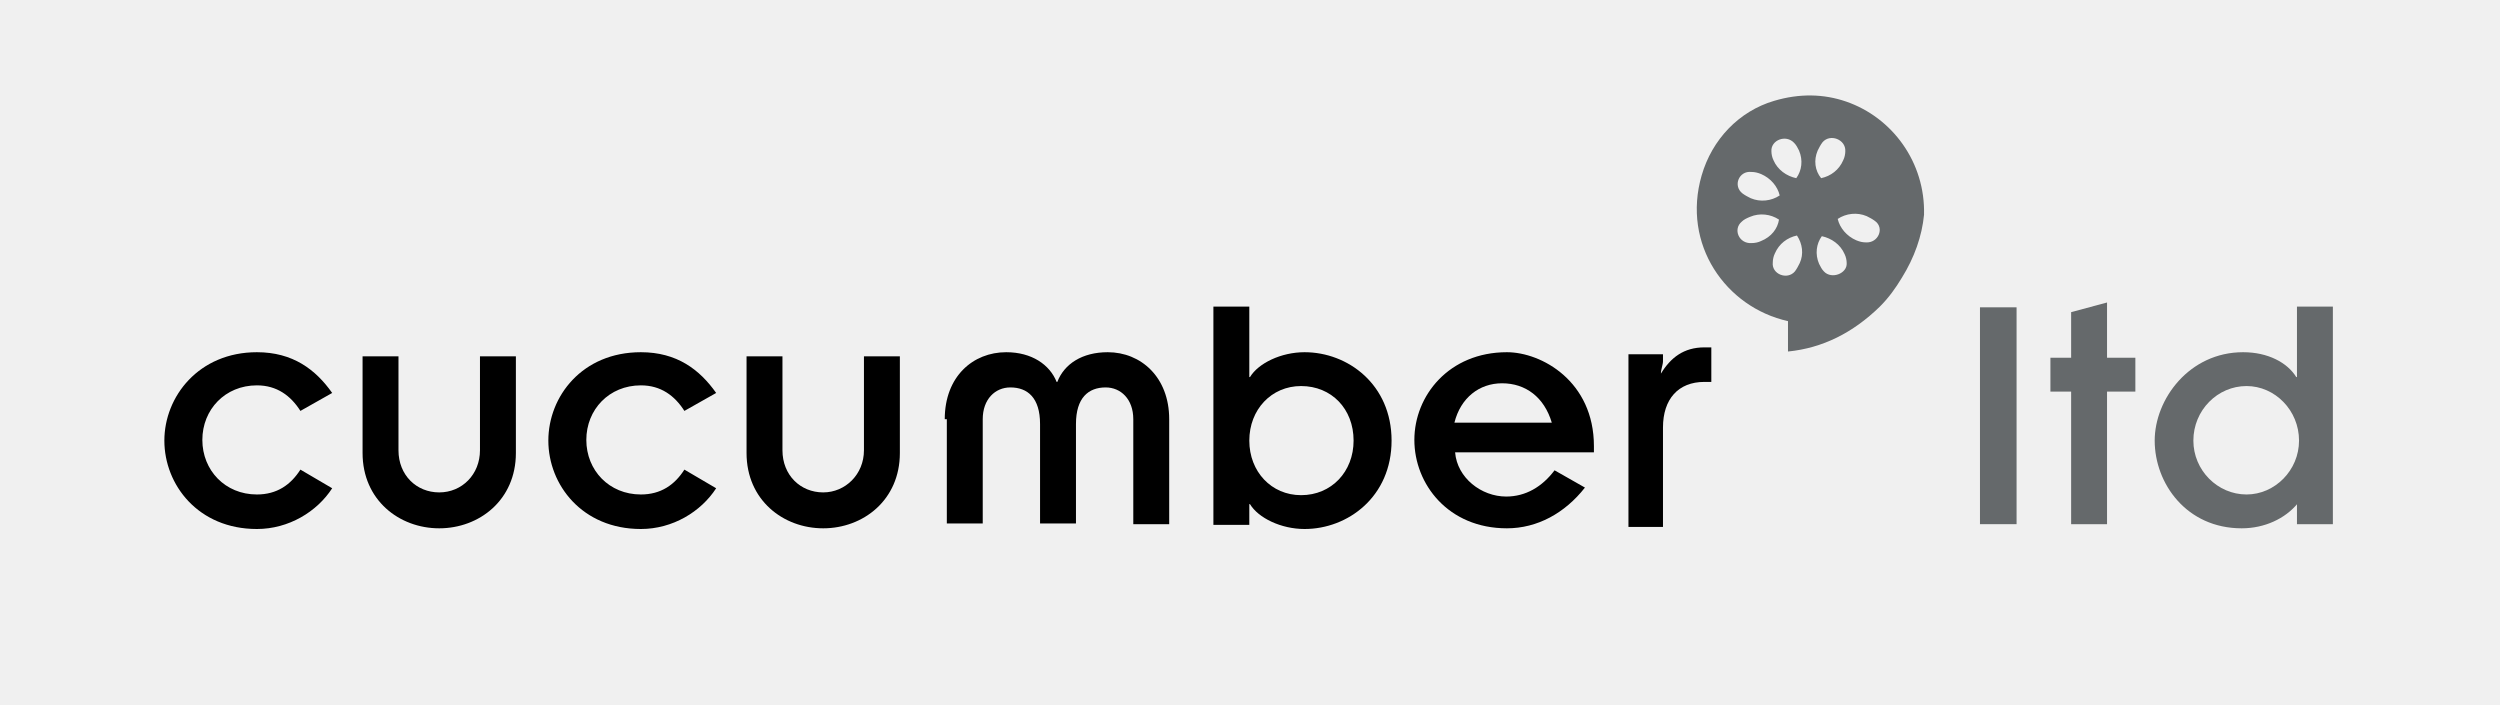
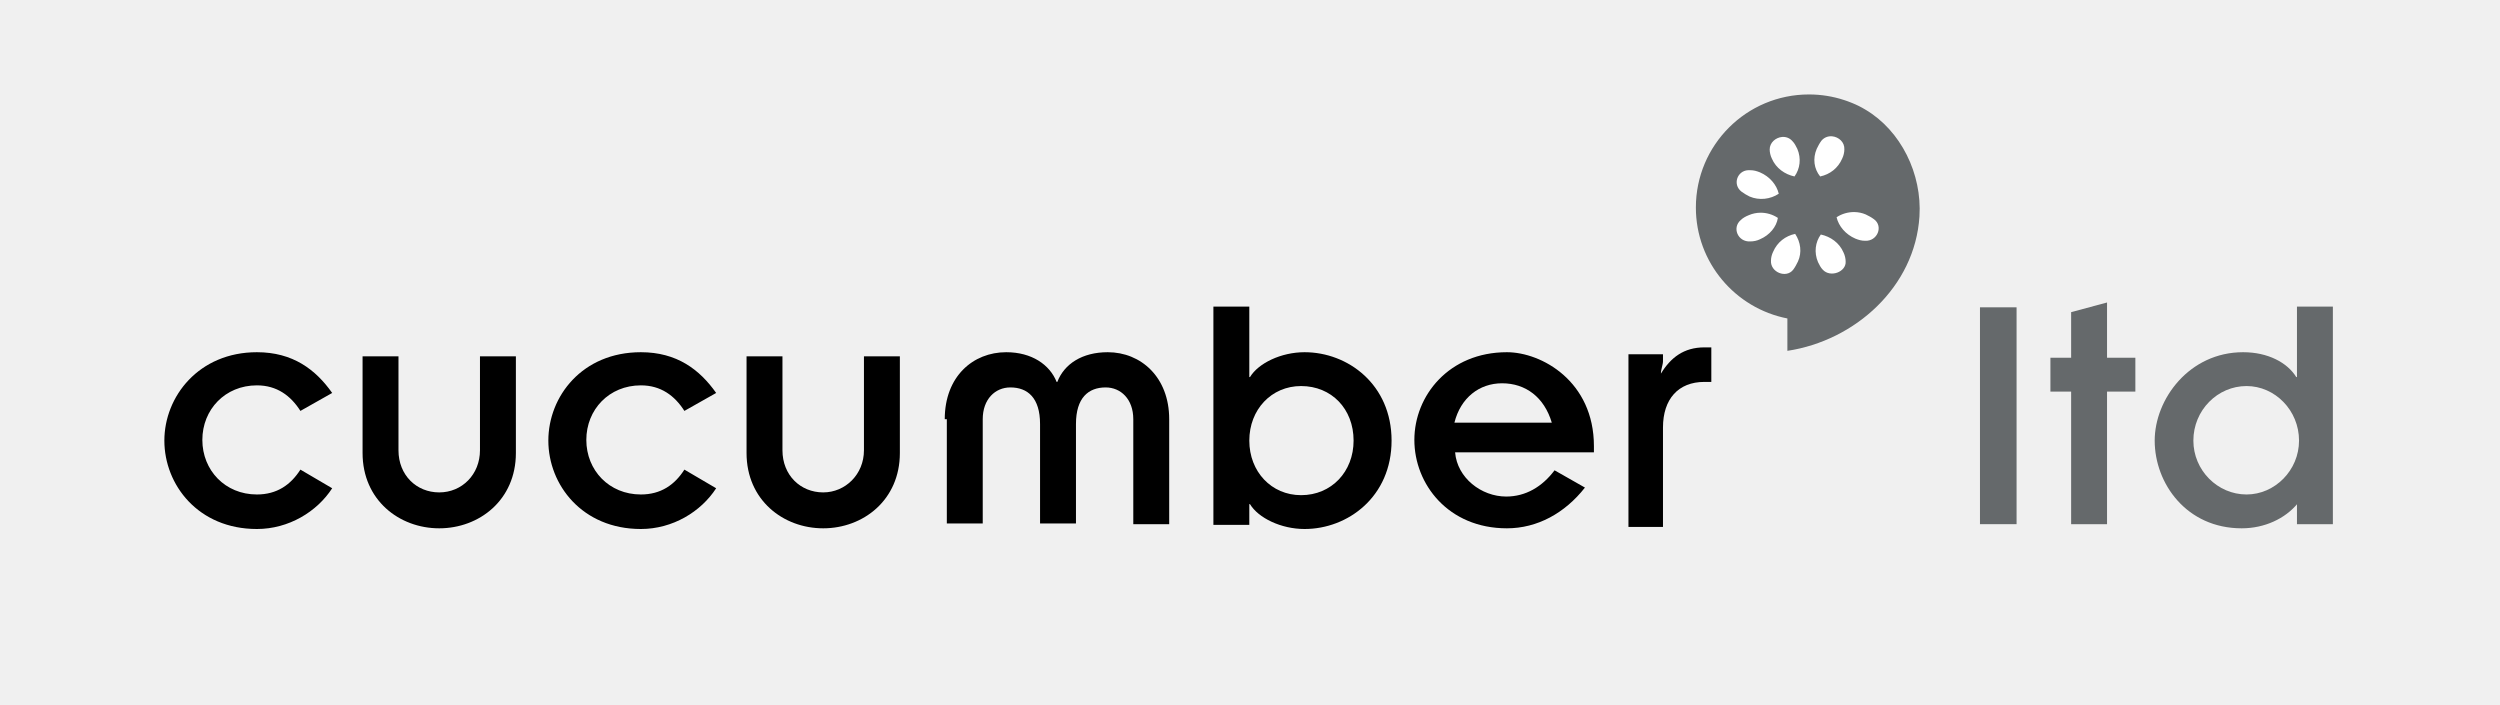
- <svg xmlns="http://www.w3.org/2000/svg" version="1.1" id="Layer_1" x="0px" y="0px" viewBox="0 0 362 102" enable-background="new 0 0 362 102" xml:space="preserve">
-   <g>
-     <g>
-       <path fill="#65696B" d="M267.3,14.7c-3.2-1.1-6.7-1.2-10.4-0.1c-5.1,1.5-9,5.6-10.5,10.8c-2.9,10,3.5,19.1,12.5,21.1v4.4    c5-0.5,9.4-2.7,13.3-6.5c1.3-1.3,2.3-2.7,3.2-4.2c1.8-2.9,2.9-6,3.2-9.1C278.8,23.5,274,17,267.3,14.7z M259.8,20.7    c0.3,0.3,0.5,0.7,0.7,1.1c0.6,1.4,0.4,2.9-0.4,4c-1.4-0.3-2.7-1.2-3.3-2.6c-0.2-0.4-0.3-0.9-0.3-1.3    C256.4,20.3,258.6,19.4,259.8,20.7z M253.6,24.9c0.5,0,0.9,0.1,1.4,0.3c1.4,0.6,2.4,1.8,2.7,3.1c-1.2,0.8-2.8,1-4.2,0.4    c-0.4-0.2-0.8-0.4-1.2-0.7C250.9,26.9,251.8,24.7,253.6,24.9z M255,34.9c-0.4,0.2-0.9,0.3-1.4,0.3c-1.8,0.1-2.7-2-1.4-3.1    c0.3-0.3,0.7-0.5,1.2-0.7c1.4-0.6,3-0.4,4.2,0.4C257.4,33.1,256.5,34.3,255,34.9z M256.7,38c0-0.4,0.1-0.9,0.3-1.3    c0.6-1.4,1.8-2.3,3.2-2.6c0.8,1.2,1,2.7,0.4,4c-0.2,0.4-0.4,0.8-0.7,1.2C258.8,40.6,256.5,39.7,256.7,38z M263.2,21.8    c0.2-0.4,0.4-0.8,0.7-1.2c1.1-1.3,3.4-0.4,3.3,1.3c0,0.4-0.1,0.9-0.3,1.3c-0.6,1.4-1.8,2.3-3.2,2.6    C262.8,24.7,262.6,23.2,263.2,21.8z M264.1,39.3c-0.3-0.3-0.5-0.7-0.7-1.1c-0.6-1.4-0.4-2.9,0.4-4c1.4,0.3,2.7,1.2,3.3,2.6    c0.2,0.4,0.3,0.9,0.3,1.3C267.5,39.6,265.2,40.5,264.1,39.3z M270.2,35.1c-0.5,0-0.9-0.1-1.4-0.3c-1.4-0.6-2.4-1.8-2.7-3.1    c1.2-0.8,2.8-1,4.2-0.4c0.4,0.2,0.8,0.4,1.2,0.7C272.9,33,272,35.2,270.2,35.1z" />
-       <path d="M246.8,50.3c-3,0-4.9,1.5-6.3,3.8c0-0.6,0.3-1.3,0.3-1.8v-1h-5v25h5V61.9c0-4.1,2.2-6.6,6-6.6h1v-5H246.8z" />
-       <path d="M43.5,59.5c-1.4-2.2-3.4-3.7-6.3-3.7c-4.6,0-7.9,3.5-7.9,7.9c0,4.4,3.3,7.9,7.9,7.9c2.9,0,4.9-1.4,6.3-3.6l4.6,2.7    c-2.2,3.4-6.3,5.9-10.9,5.9c-8.5,0-13.4-6.4-13.4-12.8S28.8,51,37.2,51c5.2,0,8.5,2.5,10.9,5.9L43.5,59.5z" />
-       <path d="M52.5,51.6h5.2v13.6c0,3.6,2.6,6.1,5.9,6.1c3.3,0,5.9-2.6,5.9-6.1V51.6h5.2v14c0,6.8-5.3,10.9-11.1,10.9    c-5.8,0-11.1-4.1-11.1-10.9V51.6z" />
-       <path d="M99.1,59.5c-1.4-2.2-3.4-3.7-6.3-3.7c-4.6,0-7.9,3.5-7.9,7.9c0,4.4,3.3,7.9,7.9,7.9c2.9,0,4.9-1.4,6.3-3.6l4.6,2.7    c-2.2,3.4-6.3,5.9-10.9,5.9c-8.5,0-13.4-6.4-13.4-12.8S84.3,51,92.8,51c5.2,0,8.5,2.5,10.9,5.9L99.1,59.5z" />
-       <path d="M108.1,51.6h5.2v13.6c0,3.6,2.6,6.1,5.9,6.1c3.2,0,5.9-2.6,5.9-6.1V51.6h5.2v14c0,6.8-5.3,10.9-11.1,10.9    c-5.8,0-11.1-4.1-11.1-10.9V51.6z" />
-       <path d="M136.8,60.7c0-6.2,4.1-9.7,8.9-9.7c3.7,0,6.3,1.8,7.3,4.3h0.1c1-2.6,3.6-4.3,7.3-4.3c4.8,0,8.9,3.6,8.9,9.7v15.2h-5.2    V60.7c0-2.9-1.8-4.6-4-4.6c-2.5,0-4.3,1.5-4.3,5.3v14.4h-5.2V61.4c0-3.8-1.8-5.3-4.3-5.3c-2.2,0-4,1.7-4,4.6v15.1h-5.2V60.7z" />
-       <path d="M175.7,44.4h5.2v10.2h0.1c1.2-2,4.5-3.6,7.9-3.6c6.3,0,12.6,4.7,12.6,12.8c0,8.1-6.3,12.8-12.6,12.8    c-3.4,0-6.7-1.6-7.9-3.6h-0.1v3h-5.2V44.4z M188.4,55.9c-4.3,0-7.5,3.4-7.5,7.9c0,4.5,3.2,7.9,7.5,7.9c4.4,0,7.6-3.4,7.6-7.9    C196,59.2,192.8,55.9,188.4,55.9z" />
-       <path d="M229.5,70.6c-2.9,3.7-6.9,5.9-11.3,5.9c-8.5,0-13.4-6.4-13.4-12.8S209.8,51,218.2,51c5,0,12.6,4.2,12.6,13.6v0.9h-20.1    c0.3,3.7,3.8,6.4,7.4,6.4c2.8,0,5.2-1.4,7-3.8L229.5,70.6z M224.7,61.2c-1.1-3.7-3.8-5.7-7.2-5.7c-3.3,0-6,2.1-6.9,5.7H224.7z" />
+ <svg xmlns="http://www.w3.org/2000/svg" version="1.1" id="Layer_1" x="0px" y="0px" viewBox="0 0 362 102" enable-background="new 0 0 362 102" xml:space="preserve" width="100%" height="100%">
+   <defs id="defs3016">
+ 	
+ 	
+ 	
+ 	
+ 
+ 		
+ 		
+ 		
+ 		
+ 		
+ 		
+ 		
+ 		
+ 		
+ 	</defs>
+   <g id="g5420">
+     <path id="path2992" d="m 246.8,50.3 c -3,0 -4.9,1.5 -6.3,3.8 0,-0.6 0.3,-1.3 0.3,-1.8 v -1 h -5 v 25 h 5 V 61.9 c 0,-4.1 2.2,-6.6 6,-6.6 h 1 v -5 h -1 z" />
+     <path id="path2994" d="m 43.5,59.5 c -1.4,-2.2 -3.4,-3.7 -6.3,-3.7 -4.6,0 -7.9,3.5 -7.9,7.9 0,4.4 3.3,7.9 7.9,7.9 2.9,0 4.9,-1.4 6.3,-3.6 l 4.6,2.7 c -2.2,3.4 -6.3,5.9 -10.9,5.9 -8.5,0 -13.4,-6.4 -13.4,-12.8 0,-6.4 5,-12.8 13.4,-12.8 5.2,0 8.5,2.5 10.9,5.9 l -4.6,2.6 z" />
+     <path id="path2996" d="m 52.5,51.6 h 5.2 v 13.6 c 0,3.6 2.6,6.1 5.9,6.1 3.3,0 5.9,-2.6 5.9,-6.1 V 51.6 h 5.2 v 14 c 0,6.8 -5.3,10.9 -11.1,10.9 -5.8,0 -11.1,-4.1 -11.1,-10.9 v -14 z" />
+     <path id="path2998" d="m 99.1,59.5 c -1.4,-2.2 -3.4,-3.7 -6.3,-3.7 -4.6,0 -7.9,3.5 -7.9,7.9 0,4.4 3.3,7.9 7.9,7.9 2.9,0 4.9,-1.4 6.3,-3.6 l 4.6,2.7 c -2.2,3.4 -6.3,5.9 -10.9,5.9 -8.5,0 -13.4,-6.4 -13.4,-12.8 0,-6.4 4.9,-12.8 13.4,-12.8 5.2,0 8.5,2.5 10.9,5.9 l -4.6,2.6 z" />
+     <path id="path3000" d="m 108.1,51.6 h 5.2 v 13.6 c 0,3.6 2.6,6.1 5.9,6.1 3.2,0 5.9,-2.6 5.9,-6.1 V 51.6 h 5.2 v 14 c 0,6.8 -5.3,10.9 -11.1,10.9 -5.8,0 -11.1,-4.1 -11.1,-10.9 v -14 z" />
+     <path id="path3002" d="m 136.8,60.7 c 0,-6.2 4.1,-9.7 8.9,-9.7 3.7,0 6.3,1.8 7.3,4.3 h 0.1 c 1,-2.6 3.6,-4.3 7.3,-4.3 4.8,0 8.9,3.6 8.9,9.7 v 15.2 h -5.2 V 60.7 c 0,-2.9 -1.8,-4.6 -4,-4.6 -2.5,0 -4.3,1.5 -4.3,5.3 v 14.4 h -5.2 V 61.4 c 0,-3.8 -1.8,-5.3 -4.3,-5.3 -2.2,0 -4,1.7 -4,4.6 v 15.1 h -5.2 V 60.7 z" />
+     <path id="path3004" d="m 175.7,44.4 h 5.2 v 10.2 h 0.1 c 1.2,-2 4.5,-3.6 7.9,-3.6 6.3,0 12.6,4.7 12.6,12.8 0,8.1 -6.3,12.8 -12.6,12.8 -3.4,0 -6.7,-1.6 -7.9,-3.6 h -0.1 v 3 h -5.2 V 44.4 z m 12.7,11.5 c -4.3,0 -7.5,3.4 -7.5,7.9 0,4.5 3.2,7.9 7.5,7.9 4.4,0 7.6,-3.4 7.6,-7.9 0,-4.6 -3.2,-7.9 -7.6,-7.9 z" />
+     <path id="path3006" d="m 229.5,70.6 c -2.9,3.7 -6.9,5.9 -11.3,5.9 -8.5,0 -13.4,-6.4 -13.4,-12.8 0,-6.4 5,-12.7 13.4,-12.7 5,0 12.6,4.2 12.6,13.6 v 0.9 h -20.1 c 0.3,3.7 3.8,6.4 7.4,6.4 2.8,0 5.2,-1.4 7,-3.8 l 4.4,2.5 z m -4.8,-9.4 c -1.1,-3.7 -3.8,-5.7 -7.2,-5.7 -3.3,0 -6,2.1 -6.9,5.7 h 14.1 z" />
+     <polyline points="286.7,75.9 286.7,44.5 292,44.5 292,75.9 286.6,75.9  " id="polyline3008" style="fill:#65696b" />
+     <polygon points="296.9,56.7 296.9,51.8 299.9,51.8 299.9,45.2 305.1,43.8 305.1,51.8 309.2,51.8 309.2,56.7 305.1,56.7 305.1,75.9 299.9,75.9 299.9,56.7 " id="polygon3010" style="fill:#65696b" />
+     <path d="m 332.7,72.9 0,0 c -1.8,2.2 -4.8,3.6 -8.1,3.6 -8,0 -12.6,-6.5 -12.6,-12.7 0,-6 5,-12.8 12.8,-12.8 3.6,0 6.4,1.5 7.7,3.6 h 0.1 V 44.4 h 5.2 v 31.5 h -5.2 v -3 z m -7.4,-1.3 c 4.1,0 7.6,-3.5 7.6,-7.8 0,-4.4 -3.5,-7.9 -7.6,-7.9 -4.2,0 -7.7,3.5 -7.7,7.9 0,4.3 3.5,7.8 7.7,7.8" id="path3012" style="fill:#65696b" />
+     <g id="g5414">
+       <g id="g4107" transform="translate(245.4999,13.11427)">
+         <g style="display:inline" id="layer1">
+           <path id="path3943" d="m 16.438,0.562 c -9.051,0 -16.375,7.324 -16.375,16.375 0,7.968 5.712,14.589 13.25,16.062 l 0,4.688 C 23.113,36.21 31.79,28.431 32.438,18.219 32.827,12.072 29.763,5.797 24.594,2.75 24.298,2.576 23.997,2.402 23.688,2.25 23.372,2.095 23.048,1.943 22.719,1.812 22.614,1.769 22.512,1.729 22.406,1.688 22.119,1.581 21.829,1.462 21.531,1.375 19.929,0.847 18.216,0.562 16.438,0.562 z" style="fill:#65696b;fill-opacity:1;stroke:none" />
+         </g>
+         <path id="rect4005" d="m 19.812,6.625 c -0.56,-0.057 -1.15,0.138 -1.562,0.625 -0.3,0.4 -0.487,0.787 -0.688,1.188 -0.6,1.4 -0.4,2.9 0.5,4 1.4,-0.3 2.587,-1.194 3.188,-2.594 0.2,-0.4 0.312,-0.912 0.312,-1.312 C 21.625,7.469 20.746,6.721 19.812,6.625 z M 12.531,6.719 C 11.618,6.806 10.75,7.531 10.75,8.531 c 0,0.4 0.113,0.912 0.312,1.312 0.6,1.4 1.881,2.294 3.281,2.594 0.8,-1.1 1.006,-2.6 0.406,-4 -0.2,-0.4 -0.388,-0.794 -0.688,-1.094 C 13.65,6.856 13.079,6.667 12.531,6.719 z M 7.625,11.531 c -1.577,0.081 -2.281,2.062 -0.969,3.094 0.4,0.3 0.787,0.519 1.188,0.719 1.4,0.6 3.019,0.394 4.219,-0.406 -0.3,-1.3 -1.319,-2.494 -2.719,-3.094 -0.5,-0.2 -0.906,-0.312 -1.406,-0.312 -0.113,-0.013 -0.207,-0.005 -0.312,0 z m 15.406,6.062 c -0.916,-0.018 -1.844,0.25 -2.594,0.75 0.3,1.3 1.319,2.494 2.719,3.094 0.5,0.2 0.906,0.312 1.406,0.312 1.8,0.1 2.681,-2.125 1.281,-3.125 -0.4,-0.3 -0.787,-0.487 -1.188,-0.688 -0.525,-0.225 -1.075,-0.333 -1.625,-0.344 z M 9.375,17.688 c -0.55,0.011 -1.1,0.119 -1.625,0.344 -0.5,0.2 -0.887,0.419 -1.188,0.719 -1.3,1.1 -0.425,3.194 1.375,3.094 0.5,0 1.006,-0.113 1.406,-0.312 1.4,-0.6 2.394,-1.794 2.594,-3.094 -0.75,-0.5 -1.646,-0.768 -2.562,-0.75 z m 5.062,3.062 c -1.4,0.3 -2.587,1.194 -3.188,2.594 -0.2,0.4 -0.312,0.881 -0.312,1.281 -0.1,1.7 2.219,2.612 3.219,1.312 0.3,-0.4 0.487,-0.787 0.688,-1.188 0.6,-1.3 0.394,-2.8 -0.406,-4 z m 3.719,0.094 c -0.8,1.1 -1.006,2.6 -0.406,4 0.2,0.4 0.388,0.794 0.688,1.094 1.1,1.2 3.413,0.312 3.312,-1.188 0,-0.4 -0.113,-0.912 -0.312,-1.312 -0.6,-1.4 -1.881,-2.294 -3.281,-2.594 z" style="fill:#ffffff;fill-opacity:1;stroke:none" />
+       </g>
    </g>
-     <polyline fill="#65696B" points="286.7,75.9 286.7,44.5 292,44.5 292,75.9 286.6,75.9  " />
-     <polygon fill="#65696B" points="299.9,75.9 299.9,56.7 296.9,56.7 296.9,51.8 299.9,51.8 299.9,45.2 305.1,43.8 305.1,51.8    309.2,51.8 309.2,56.7 305.1,56.7 305.1,75.9  " />
-     <path fill="#65696B" d="M332.7,72.9L332.7,72.9c-1.8,2.2-4.8,3.6-8.1,3.6c-8,0-12.6-6.5-12.6-12.7c0-6,5-12.8,12.8-12.8   c3.6,0,6.4,1.5,7.7,3.6h0.1V44.4h5.2v31.5h-5.2V72.9z M325.3,71.6c4.1,0,7.6-3.5,7.6-7.8c0-4.4-3.5-7.9-7.6-7.9   c-4.2,0-7.7,3.5-7.7,7.9C317.6,68.1,321.1,71.6,325.3,71.6" />
  </g>
</svg>
